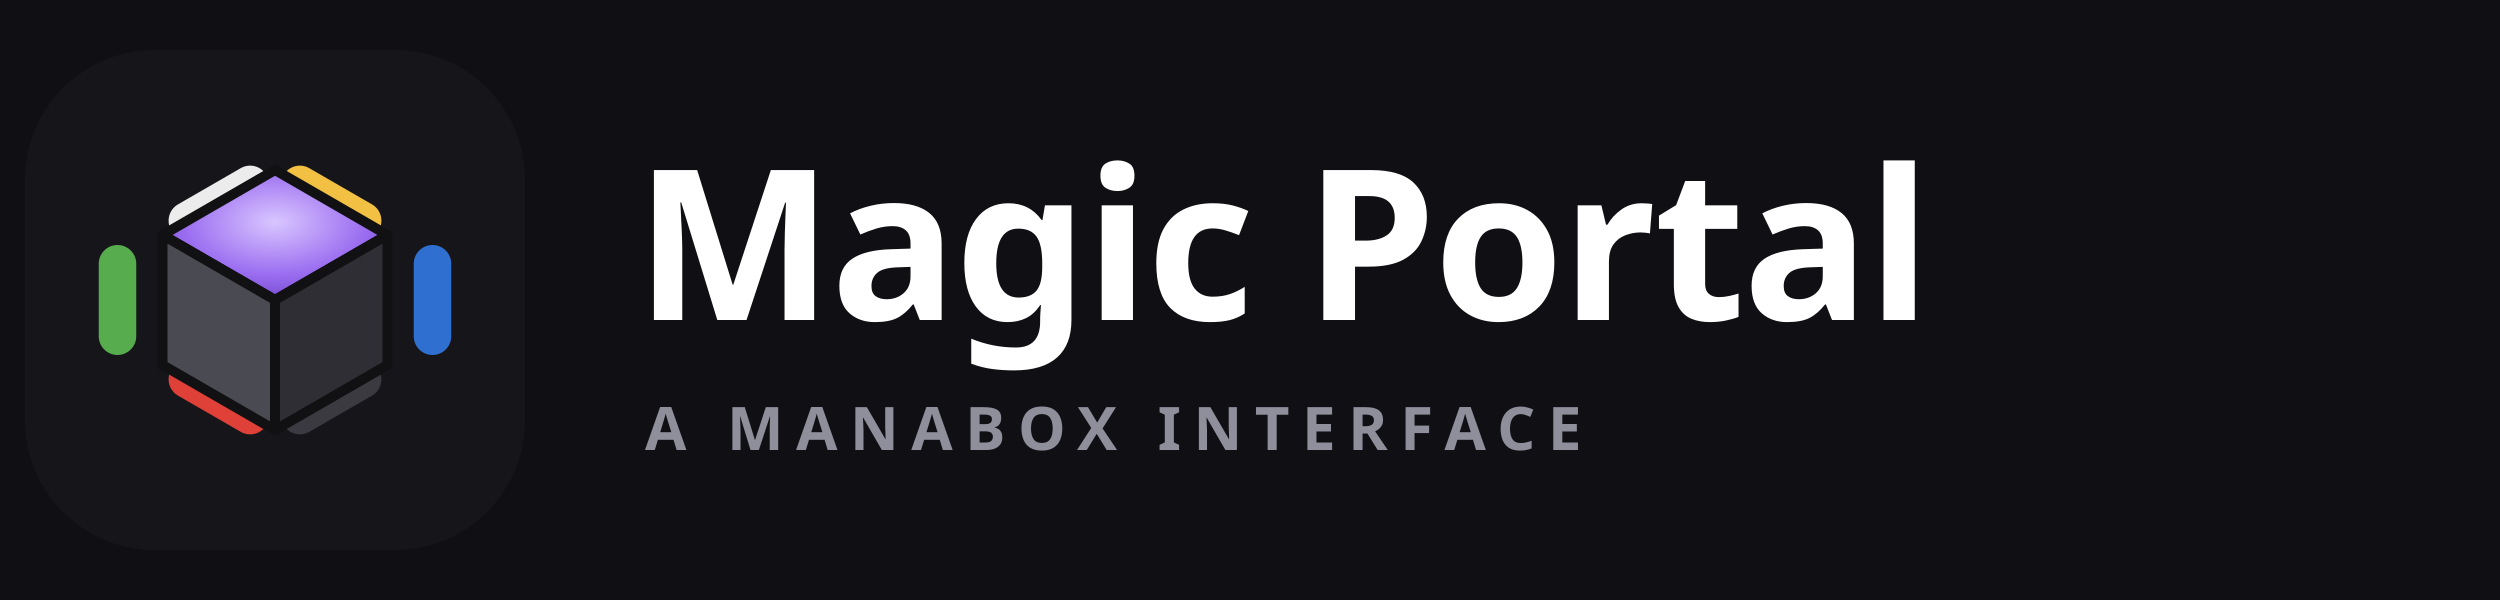
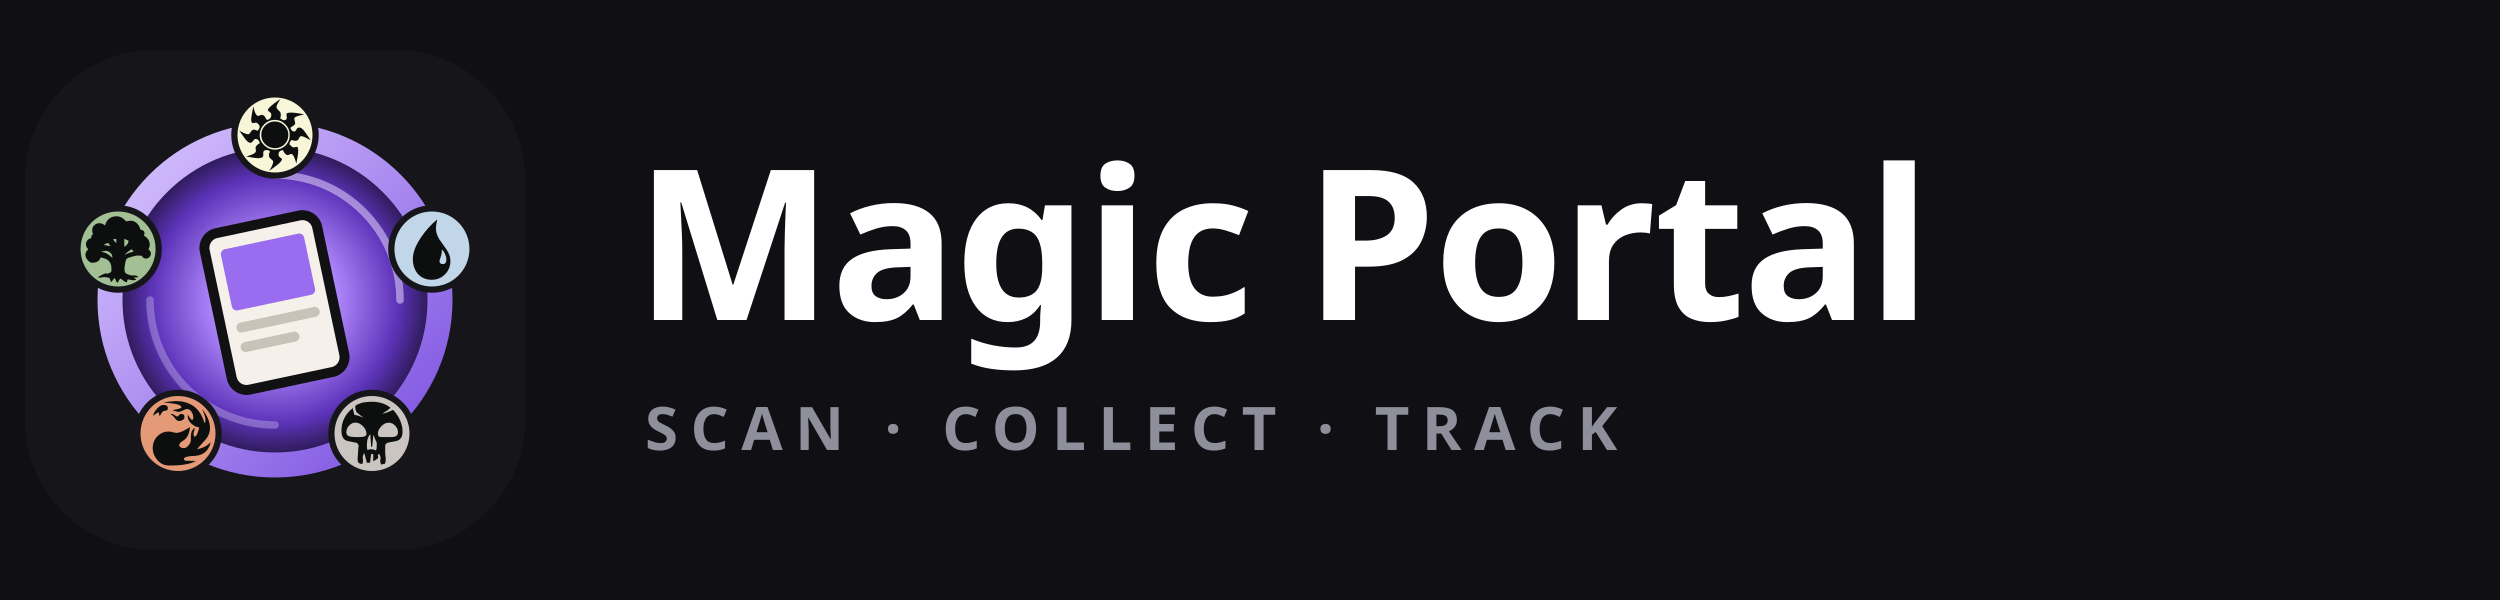
<svg xmlns="http://www.w3.org/2000/svg" width="1000" height="240" viewBox="0 0 1000 240">
  <defs>
-     <radialGradient id="mpTop" cx="50%" cy="40%" r="75%">
+     <radialGradient id="mpCore" cx="50%" cy="50%" r="50%">
+       <stop offset="0%" stop-color="#f3ecff" />
+       <stop offset="35%" stop-color="#b48cff" />
+       <stop offset="75%" stop-color="#5c33b8" />
+       <stop offset="100%" stop-color="#1d1236" />
+     </radialGradient>
+     <linearGradient id="mpRing" x1="0" y1="0" x2="1" y2="1">
      <stop offset="0%" stop-color="#d9c6ff" />
-       <stop offset="55%" stop-color="#9a6cf0" />
-       <stop offset="100%" stop-color="#5c33b8" />
-     </radialGradient>
+       <stop offset="100%" stop-color="#7a4fe0" />
+     </linearGradient>
  </defs>
  <rect x="0" y="0" width="1000" height="240" fill="#101014" />
-   <g transform="translate(10,20) scale(1)">
-     <rect x="0" y="0" width="200" height="200" rx="52" fill="#16161a" />
-     <g transform="translate(122.5,61) rotate(30)">
-       <rect x="-22" y="-7.5" width="44" height="15" rx="7.5" fill="#f2c144" />
+   <g transform="translate(10,20)">
+     <rect width="200" height="200" rx="52" fill="#16161a" />
+     <circle cx="100" cy="100" r="66" fill="url(#mpCore)" />
+     <circle cx="100" cy="100" r="66" fill="none" stroke="url(#mpRing)" stroke-width="10" />
+     <path d="M100 50 A50 50 0 0 1 150 100" fill="none" stroke="#efe6ff" stroke-width="3" stroke-linecap="round" opacity=".5" />
+     <path d="M100 150 A50 50 0 0 1 50 100" fill="none" stroke="#efe6ff" stroke-width="3" stroke-linecap="round" opacity=".3" />
+     <g transform="rotate(-12 100 102)">
+       <rect x="77" y="69" width="46" height="64" rx="6" fill="#f5f1ea" stroke="#111114" stroke-width="4" />
+       <rect x="83" y="76" width="34" height="25" rx="2" fill="#9a6cf0" />
+       <rect x="83" y="106" width="34" height="4" rx="2" fill="#c9c2b8" />
+       <rect x="83" y="114" width="24" height="4" rx="2" fill="#c9c2b8" />
    </g>
-     <g transform="translate(163,100) rotate(90)">
-       <rect x="-22" y="-7.5" width="44" height="15" rx="7.5" fill="#2f6fd0" />
+     <circle cx="100.00" cy="34.00" r="17.5" fill="#16161a" />
+     <g transform="translate(85.00,19.00) scale(0.3)">
+       <path d="M0.0,50.0 a50.0,50.0 0 1,0 100.0,0 a50.0,50.0 0 1,0 -100.0,0 Z" fill="#F8F6D8" />
+       <path d="M97.691 57.064c-6.561-3.699-10.768-5.551-12.617-5.551-1.344 0-2.395 1.032-3.154 3.092-.758 2.063-2.27 3.09-4.541 3.09-.926 0-2.818-.336-5.678-1.008-1.598 2.44-2.398 3.996-2.398 4.668 0 .926.689 2.016 2.064 3.281 1.375 1.262 2.535 1.891 3.482 1.891.602 0 1.416-.125 2.449-.379 1.031-.25 1.721-.377 2.064-.377 1.033 0 1.547 1.893 1.547 5.678 0 3.617-.84 9.168-2.523 16.654-2.188-8.58-4.5-12.871-6.938-12.871-.338 0-1.031.252-2.082.76-1.053.502-1.83.754-2.334.754-2.438 0-4.625-2.227-6.561-6.688-3.869.59-5.805 2.567-5.805 5.934 0 1.684.777 3.027 2.336 4.035 1.553 1.008 2.334 1.727 2.334 2.145 0 2.273-3.324 5.764-9.969 10.473-3.531 2.523-5.973 4.289-7.316 5.297 1.174-1.512 2.352-3.487 3.533-5.928 1.344-2.775 2.018-4.92 2.018-6.436 0-.84-.967-2.02-2.902-3.533-1.936-1.512-2.9-3.111-2.9-4.793 0-1.428.502-3.193 1.512-5.299-1.094-1.262-2.395-1.895-3.91-1.895-3.365 0-5.045 1.096-5.045 3.28v3.406c.082 2.776-2.02 4.164-6.311 4.164-3.279 0-8.791-.759-16.527-2.271 8.748-2.188 13.121-4.711 13.121-7.57 0 .336-.168-.672-.504-3.028-.338-2.604 1.514-4.961 5.551-7.063-.758-3.867-2.773-5.806-6.057-5.806-.504 0-1.432.884-2.775 2.647-1.346 1.771-2.607 2.652-3.783 2.652-2.02 0-4.629-2.186-7.822-6.563-1.516-2.184-3.83-5.424-6.941-9.715 1.934 1.012 3.869 2.02 5.805 3.031 2.523 1.176 4.541 1.766 6.057 1.766 1.178 0 2.334-1.031 3.469-3.092 1.135-2.061 2.629-3.092 4.479-3.092.254 0 1.936.504 5.047 1.516 1.596-2.439 2.398-4.248 2.398-5.426 0-1.01-.611-2.166-1.83-3.471-1.221-1.303-2.334-1.955-3.344-1.955-.422 0-1.072.125-1.957.379-.881.252-1.533.379-1.953.379-1.516 0-2.273-1.893-2.273-5.678 0-1.01.969-6.77 2.904-17.285-.086 1.26.461 3.617 1.639 7.064 1.43 4.207 3.111 6.309 5.049 6.309.334 0 1.008-.252 2.018-.758 1.008-.504 1.807-.754 2.396-.754 1.934 0 3.531 1.094 4.795 3.277l1.893 3.406c1.766 0 3.238-.629 4.414-1.891 1.178-1.262 1.768-2.777 1.768-4.543 0-1.85-.777-3.26-2.334-4.227-1.559-.967-2.336-1.703-2.336-2.207 0-1.768 2.777-4.752 8.328-8.958 4.457-3.363 7.359-5.34 8.707-5.93-3.617 4.879-5.426 8.451-5.426 10.724 0 1.178.713 2.441 2.145 3.785 1.766 1.598 2.775 2.734 3.027 3.406.84 1.938.756 4.586-.252 7.949 2.271 1.6 3.994 2.396 5.174 2.396 2.436 0 3.658-1.264 3.658-3.785 0-.252-.105-1.051-.314-2.396-.213-1.344-.273-2.102-.191-2.271.336-1.178 2.65-1.768 6.939-1.768 2.691 0 8.283.758 16.781 2.273-1.852.504-4.627 1.26-8.326 2.27-3.365 1.01-5.049 2.145-5.049 3.406 0 .59.209 1.598.631 3.027.42 1.432.633 2.48.633 3.156 0 1.176-.758 2.27-2.271 3.277l-4.291 3.031c1.01 1.852 1.682 2.945 2.02 3.279.84 1.008 1.975 1.514 3.406 1.514 1.01 0 1.934-.883 2.775-2.648.84-1.768 2.188-2.65 4.037-2.65 2.27 0 4.838 2.104 7.697 6.311 1.593 2.36 4.075 5.933 7.44 10.727zm-28.007-7.316c0-5.381-1.979-10.051-5.932-14.006-3.953-3.953-8.621-5.93-14.004-5.93-5.469 0-10.18 1.957-14.131 5.869-3.953 3.91-5.973 8.6-6.055 14.066-.086 5.383 1.912 10.03 5.992 13.938 4.08 3.912 8.811 5.869 14.193 5.869 5.719 0 10.492-1.873 14.318-5.615 3.83-3.74 5.701-8.47 5.619-14.191zm-1.893 0c0 5.131-1.725 9.381-5.174 12.74-3.451 3.367-7.74 5.049-12.869 5.049-4.963 0-9.211-1.723-12.742-5.174-3.531-3.445-5.299-7.652-5.299-12.615 0-4.877 1.785-9.064 5.359-12.553 3.578-3.49 7.803-5.238 12.682-5.238 4.877 0 9.104 1.766 12.68 5.301 3.574 3.533 5.363 7.695 5.363 12.49z" fill="#0D0F0F" />
    </g>
-     <g transform="translate(122.5,139) rotate(-30)">
-       <rect x="-22" y="-7.5" width="44" height="15" rx="7.5" fill="#3a3a40" />
+     <circle cx="162.77" cy="79.60" r="17.5" fill="#16161a" />
+     <g transform="translate(147.77,64.60) scale(0.3)">
+       <path d="M0.0,50.0 a50.0,50.0 0 1,0 100.0,0 a50.0,50.0 0 1,0 -100.0,0 Z" fill="#C1D7E9" />
+       <path d="M67.488 83.719c-4.787 4.871-10.684 7.307-17.688 7.307-7.861 0-14.098-2.69-18.711-8.073-4.359-5.127-6.537-11.662-6.537-19.606 0-8.543 3.717-18.286 11.15-29.224 6.064-8.969 13.199-16.83 21.402-23.58-1.197 5.469-1.793 9.355-1.793 11.662 0 5.299 1.664 10.467 4.996 15.508 4.102 5.98 7.219 10.426 9.357 13.328 3.332 5.043 4.998 9.955 4.998 14.737.002 7.093-2.391 13.074-7.174 17.941zm-.129-27.362c-1.281-2.861-2.777-4.762-4.486-5.703.256.514.385 1.24.385 2.18 0 1.795-.512 4.357-1.539 7.689l-1.664 5.127c0 2.99 1.492 4.486 4.484 4.486 3.16 0 4.742-2.095 4.742-6.281 0-2.134-.64-4.632-1.922-7.498z" fill="#0D0F0F" />
    </g>
-     <g transform="translate(77.5,139) rotate(30)">
-       <rect x="-22" y="-7.5" width="44" height="15" rx="7.5" fill="#df4038" />
+     <circle cx="138.79" cy="153.40" r="17.5" fill="#16161a" />
+     <g transform="translate(123.79,138.40) scale(0.3)">
+       <path d="M0.0,50.0 a50.0,50.0 0 1,0 100.0,0 a50.0,50.0 0 1,0 -100.0,0 Z" fill="#CAC5C0" />
+       <path d="M90.695 48.14c0 5.463-2.008 9.189-6.02 11.175-1.172.58-4.85 1.365-11.037 2.36-4.012.663-6.018 2.194-6.018 4.592v10.058c0 .418.125 1.698.375 3.85l.377 3.975c0 1.242-.293 3.273-.879 6.085-1.588.33-3.428.702-5.518 1.12-.67-2.486-1.004-4.182-1.004-5.095 0-.411.105-1.034.313-1.863.207-.826.316-1.447.316-1.864 0-.575-.52-2.191-1.559-4.839h-1.945c-.258.414-.344.952-.26 1.613.334 1.408.459 2.607.377 3.6a282.655 282.655 0 0 1-5.895 3.974c-.586-.164-.793-.247-.629-.247v-8.816c-.164-.412-.584-.575-1.254-.497h-1.504l-1.504 11.67c-1.174.083-2.592.083-4.264 0-.588-2.73-1.631-6.785-3.135-12.167h-1.004c-.922 2.9-1.422 4.474-1.506 4.722 0 .33.104.97.314 1.922.207.953.313 1.593.313 1.924 0 .248-.084.868-.25 1.862l-.377 2.98a.862.862 0 0 1-.627.248c-2.508 0-4.182-.62-5.016-1.86-.836-1.244-1.172-2.982-1.004-5.219l1.004-14.898c0-.25.082-.58.25-.994.164-.414.25-.704.25-.868 0-.664-.711-1.989-2.131-3.975-.248-.08-1.549-.373-3.887-.87-1.424-.33-4.225-.909-8.402-1.739-5.771-1.073-8.654-5.668-8.654-13.782 0-12.086 5.018-22.143 15.051-30.173.414 2.236 1.127 5.214 2.129 8.94.754.168 2.385.54 4.891 1.117.504.167 3.053 1.078 7.652 2.733-2.344-1.408-5.393-3.682-9.156-6.83-1.422-1.655-2.133-4.426-2.133-8.316 0-.911 1.59-1.989 4.768-3.232 2.84-1.159 4.975-1.818 6.396-1.986 4.514-.577 7.984-.87 10.41-.87 10.449 0 18.891 2.65 25.328 7.949-2.088 2.402-5.684 4.964-10.783 7.696 2.008.083 4.934-.7 8.779-2.36 3.844-1.653 5.475-2.483 4.891-2.483.668 0 2.008 1.327 4.014 3.975 1.504 1.986 2.715 3.769 3.637 5.337 2.674 4.721 4.471 9.81 5.393 15.274 0 1.906.041 3.272.125 4.098v.994h.002Zm-48.031 2.235c0-3.558-1.568-6.932-4.703-10.122-3.137-3.187-6.502-4.778-10.096-4.778-3.178 0-5.977 1.335-8.402 4-2.426 2.666-3.637 5.625-3.637 8.874 0 2.83 1.379 4.666 4.139 5.498 1.756.5 4.219.793 7.398.874h6.898c5.598.083 8.403-1.366 8.403-4.346Zm13.668 15.4v-3.851a120.953 120.953 0 0 1-1.754-3.354c-.502-1.657-1.422-3.974-2.76-6.955l-1.381 14.529c0 1.16-.25 1.738-.752 1.738-.334 0-.584-.081-.752-.245-.586-8.776-.879-12.584-.879-11.427v-4.344c-.168-.251-.375-.375-.625-.375-2.844 2.901-4.264 7.576-4.264 14.032 0 3.56.33 5.753 1.002 6.582.67-.164 1.422-.455 2.258-.868.334-.167 1.295-.25 2.887-.25 1.584 0 3.51.497 5.766 1.49.836 0 1.254-2.234 1.254-6.703Zm28.344-17.303c0-3.333-1.254-6.312-3.762-8.935-2.51-2.622-5.395-3.936-8.652-3.936-3.512 0-6.795 1.591-9.846 4.778-3.053 3.187-4.578 6.519-4.578 9.996 0 2.9 1.42 4.346 4.264 4.346h14.422c5.433-.081 8.152-2.165 8.152-6.249Z" fill="#0D0F0F" />
    </g>
-     <g transform="translate(37,100) rotate(90)">
-       <rect x="-22" y="-7.5" width="44" height="15" rx="7.5" fill="#57ad4e" />
+     <circle cx="61.21" cy="153.40" r="17.5" fill="#16161a" />
+     <g transform="translate(46.21,138.40) scale(0.3)">
+       <path d="M0.0,50.0 a50.0,50.0 0 1,0 100.0,0 a50.0,50.0 0 1,0 -100.0,0 Z" fill="#E49977" />
+       <path d="M91.965 66.617c-3.736 8.912-11.16 13.367-22.275 13.367-2.037 0-4.246.254-6.621.762-3.564.764-5.346 1.828-5.346 3.186 0 .424.295.91.891 1.463.592.553 1.104.826 1.527.826-2.123 0-.68.064 4.326.191 5.008.127 8.148.191 9.422.191-7.383 4.326-19.732 6.319-37.043 5.981-5.688-.084-10.566-2.588-14.639-7.51-3.992-4.669-5.984-9.888-5.984-15.658 0-6.108 2.057-11.308 6.176-15.595 4.113-4.282 9.229-6.427 15.338-6.427 1.357 0 3.16.297 5.41.891 2.248.594 3.756.891 4.518.891 3.139 0 7.045-1.293 11.713-3.883 4.666-2.588 6.875-3.883 6.621-3.883-.85 8.912-3.82 14.896-8.914 17.948-3.648 2.123-5.473 4.201-5.473 6.236 0 1.273.764 2.293 2.291 3.057 1.188.595 2.502.892 3.945.892 2.207 0 4.371-1.356 6.494-4.071 2.119-2.718 3.055-5.177 2.801-7.386-.254-2.545-.084-5.603.51-9.164.168-1.02.783-2.27 1.844-3.754 1.061-1.486 2.016-2.398 2.865-2.738 0 .762-.275 2.037-.828 3.818-.553 1.781-.826 3.1-.826 3.947 0 1.867.508 3.309 1.527 4.326 1.525-.592 2.883-2.502 4.074-5.729 1.016-2.459 1.609-4.836 1.781-7.127-3.566-.17-6.982-1.781-10.248-4.838-3.268-3.057-4.9-6.365-4.9-9.928 0-.594.082-1.188.256-1.783.508.764 1.271 1.953 2.289 3.564 1.443 2.121 2.547 3.182 3.313 3.182 1.016 0 1.525-1.061 1.525-3.182 0-2.715-.723-5.176-2.164-7.383-1.613-2.631-3.693-3.947-6.238-3.947-1.189 0-2.971.637-5.344 1.91-2.379 1.271-4.543 1.91-6.492 1.91-.596 0-3.229-.766-7.895-2.293 8.23-1.355 12.348-2.586 12.348-3.691 0-2.885-5.645-4.838-16.93-5.855-1.105-.084-3.141-.254-6.111-.51.338-.424 2.758-.891 7.258-1.4 3.818-.422 6.492-.637 8.018-.637 20.197 0 33.012 9.805 38.443 29.408.934-.773 1.402-2.066 1.402-3.871 0-2.324-.68-5.25-2.037-8.777-.512-1.375-1.318-3.441-2.42-6.193 6.957 8.867 10.439 17.27 10.439 25.199 0 4.178-.979 7.973-2.93 11.381-1.27 2.303-3.65 5.244-7.127 8.826-3.48 3.58-5.857 6.352-7.131 8.313 4.668-1.271 7.725-2.248 9.168-2.928 3.223-1.44 6.15-3.606 8.783-6.492 0 1.106-.467 2.762-1.4 4.967zm-55.502-50.025c0 1.525-.85 2.502-2.545 2.926l-3.311.51c-1.189.594-2.928 2.928-5.219 7-.256-1.271-.637-3.053-1.146-5.346-.764.086-2.035.764-3.818 2.037-.764.594-1.996 1.484-3.693 2.672.512-3.055 2.207-6.148 5.094-9.293 3.055-3.477 6.025-5.217 8.91-5.217 3.818 0 5.728 1.572 5.728 4.711zm22.15 11.709c0 1.443-.785 2.654-2.355 3.629-1.57.977-3.119 1.465-4.646 1.465-2.037 0-3.863-1.146-5.473-3.438-1.955-2.801-3.947-4.625-5.984-5.477.424-.422.934-.635 1.529-.635.764 0 2.055.594 3.881 1.781 1.824 1.189 2.99 1.783 3.502 1.783.424 0 1.123-.594 2.1-1.783.975-1.188 2.057-1.781 3.246-1.781 2.8.001 4.2 1.487 4.2 4.456z" fill="#0D0F0F" />
    </g>
-     <g transform="translate(77.5,61) rotate(-30)">
-       <rect x="-22" y="-7.5" width="44" height="15" rx="7.5" fill="#ececec" />
+     <circle cx="37.23" cy="79.60" r="17.5" fill="#16161a" />
+     <g transform="translate(22.23,64.60) scale(0.3)">
+       <path d="M100 49.998c0 27.615-22.385 50.002-50.002 50.002-27.613 0-49.998-22.387-49.998-50.002 0-27.613 22.385-49.998 49.998-49.998 27.617 0 50.002 22.385 50.002 49.998z" fill="#A3C095" />
+       <path d="M93.762 56.225c0 1.668-.645 3.164-1.936 4.498-1.289 1.332-2.77 1.998-4.436 1.998-2.662 0-4.623-1.25-5.869-3.748l-5.871-.25c-1.252 0-3.709.543-7.371 1.625-3.914 1.082-6.164 1.957-6.746 2.623-.916.998-1.664 3.332-2.248 6.996-.502 2.998-.748 5.205-.748 6.621 0 2.246.352 3.893 1.061 4.934.709 1.041 2.166 1.916 4.371 2.623 2.205.707 3.561 1.104 4.061 1.187.332 0 .873-.041 1.625-.125h1.498c1.08 0 2.205.17 3.373.5 1.666.5 2.375 1.166 2.125 2-1.168-.166-3.207.084-6.121.75l3.496 1.748c0 1-1.416 1.498-4.246 1.498-.752 0-1.771-.166-3.063-.498-1.291-.336-2.145-.5-2.559-.5h-1.625c-.082.832-.334 2.08-.75 3.746-1.418-.084-3.08-.918-4.996-2.498-1.918-1.58-3.123-2.373-3.621-2.373-.502 0-1.211.793-2.125 2.373-.918 1.58-1.375 2.664-1.375 3.248-1.082-.584-1.996-1.668-2.75-3.248-.332-1.084-.707-2.166-1.121-3.248-.832.084-2.375 1.834-4.621 5.248h-.627c-.166-.252-.795-2-1.873-5.248-2.582-.832-4.996-1.248-7.246-1.248-1.082 0-2.748.25-4.996.748l-3.496-.248c.498-.5 1.955-1.457 4.371-2.873 2.83-1.666 4.996-2.5 6.496-2.5.246 0 .578.043 1 .125.414.086.75.125 1 .125.578 0 1.518-.312 2.809-.938 1.291-.623 2.039-1.186 2.246-1.684.211-.504.316-1.793.316-3.875 0-4.746-1.25-8.285-3.75-10.617-2.168-2.082-5.746-3.58-10.744-4.498-1.332 4.746-5.08 7.123-11.24 7.123-2 0-3.998-1.207-5.996-3.623-1.996-2.416-2.996-4.623-2.996-6.621 0-3.082 1.287-5.621 3.869-7.623-2.08-2.162-3.121-4.369-3.121-6.617 0-2.084.643-3.914 1.936-5.5 1.291-1.578 2.977-2.496 5.059-2.748-.166-2.662.707-4.496 2.623-5.496-.916-.914-1.373-2.537-1.373-4.869 0-2.748.916-5.039 2.748-6.871 1.83-1.832 4.121-2.75 6.869-2.75 3 0 5.457 1.045 7.371 3.125 2.416-8.244 7.621-12.367 15.613-12.367 4.164 0 7.828 1.666 10.994 4.998 1.166 1.248 1.748 1.916 1.748 1.996-1 0-.498-.188 1.5-.561 1.996-.375 3.453-.563 4.373-.563 3.246 0 6.119 1.207 8.619 3.623 2.164 2.166 3.664 4.912 4.498 8.244.58.084 1.498.332 2.748.748 1.83.92 2.748 2.498 2.748 4.748 0 .418-.336 1.209-1 2.373 5.328 2.998 7.994 7.162 7.994 12.492 0 1.498-.582 3.584-1.748 6.247 2.166 1.247 3.246 3.081 3.246 5.495zm-51.467 5.496v-1.623c0-1.914-.936-3.664-2.809-5.246-1.875-1.582-3.77-2.373-5.684-2.373-2.334 0-4.496.541-6.496 1.621 4.413-.248 9.411 2.293 14.989 7.621zm-2.246-15.489c-1.25-1.418-2.332-2.875-3.25-4.373-3.498.916-5.246 1.957-5.246 3.121 1-.08 2.457.105 4.371.564 1.914.459 3.291.688 4.125.688zm7.621-3.873v-5.496c-2-.332-3.211-.5-3.623-.5v1.873l3.623 4.123zm16.238-3.498c-1-.416-2.875-1.25-5.621-2.498v10.742c3.912-2.25 5.785-4.998 5.621-8.244zm6.867 14.741l-2.746-3.373c-1.664 1.167-3.352 2.354-5.061 3.561-1.709 1.207-3.186 2.563-4.432 4.06 3.747-2.002 7.829-3.414 12.239-4.248z" fill="#0D0F0F" />
    </g>
-     <path d="M100 48 L145 74 L100 100 L55 74 Z" fill="url(#mpTop)" stroke="#111114" stroke-width="4" stroke-linejoin="round" />
-     <path d="M55 74 L100 100 L100 152 L55 126 Z" fill="#4a4a52" stroke="#111114" stroke-width="4" stroke-linejoin="round" />
-     <path d="M145 74 L100 100 L100 152 L145 126 Z" fill="#2e2e34" stroke="#111114" stroke-width="4" stroke-linejoin="round" />
  </g>
  <text x="254" y="128" font-family="Nunito, 'Segoe UI', sans-serif" font-weight="900" font-size="84" letter-spacing="-1" fill="#ffffff">Magic Portal</text>
-   <text x="258" y="180" font-family="Nunito, 'Segoe UI', sans-serif" font-weight="700" font-size="24" letter-spacing="5" fill="#8f8f9c">A MANABOX INTERFACE</text>
+   <text x="258" y="180" font-family="Nunito, 'Segoe UI', sans-serif" font-weight="700" font-size="24" letter-spacing="5" fill="#8f8f9c">SCAN · COLLECT · TRACK</text>
</svg>
